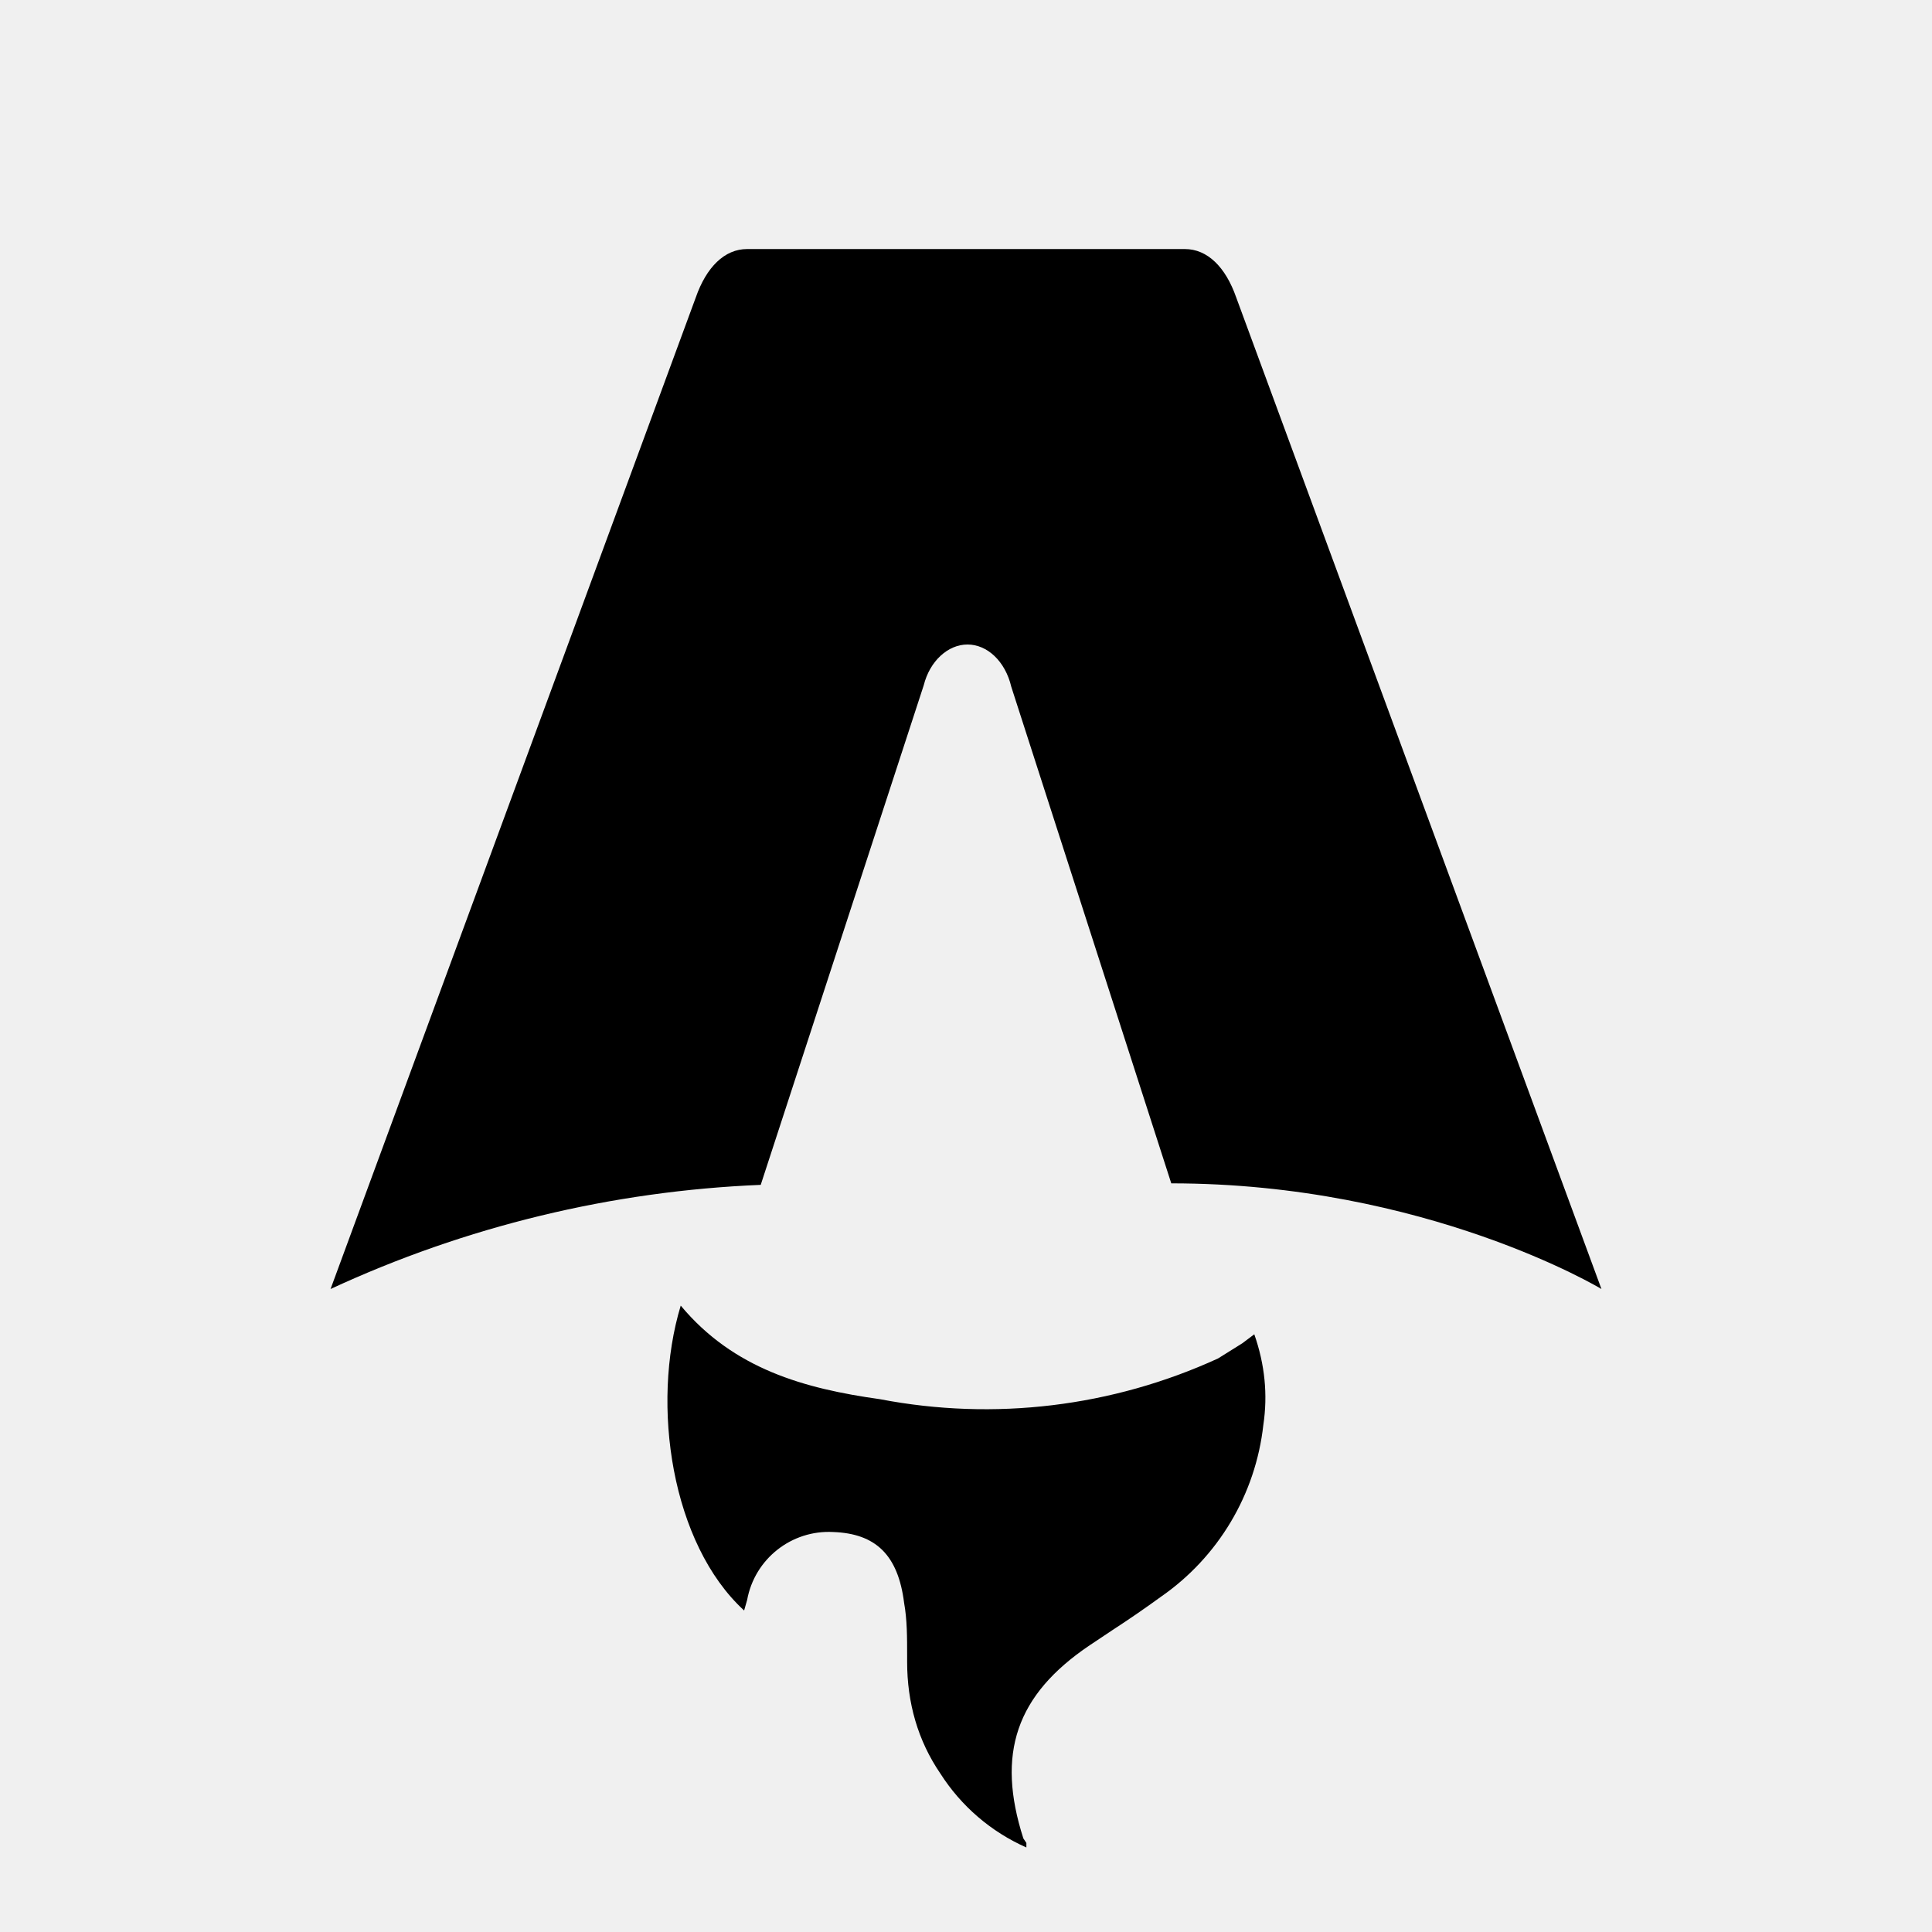
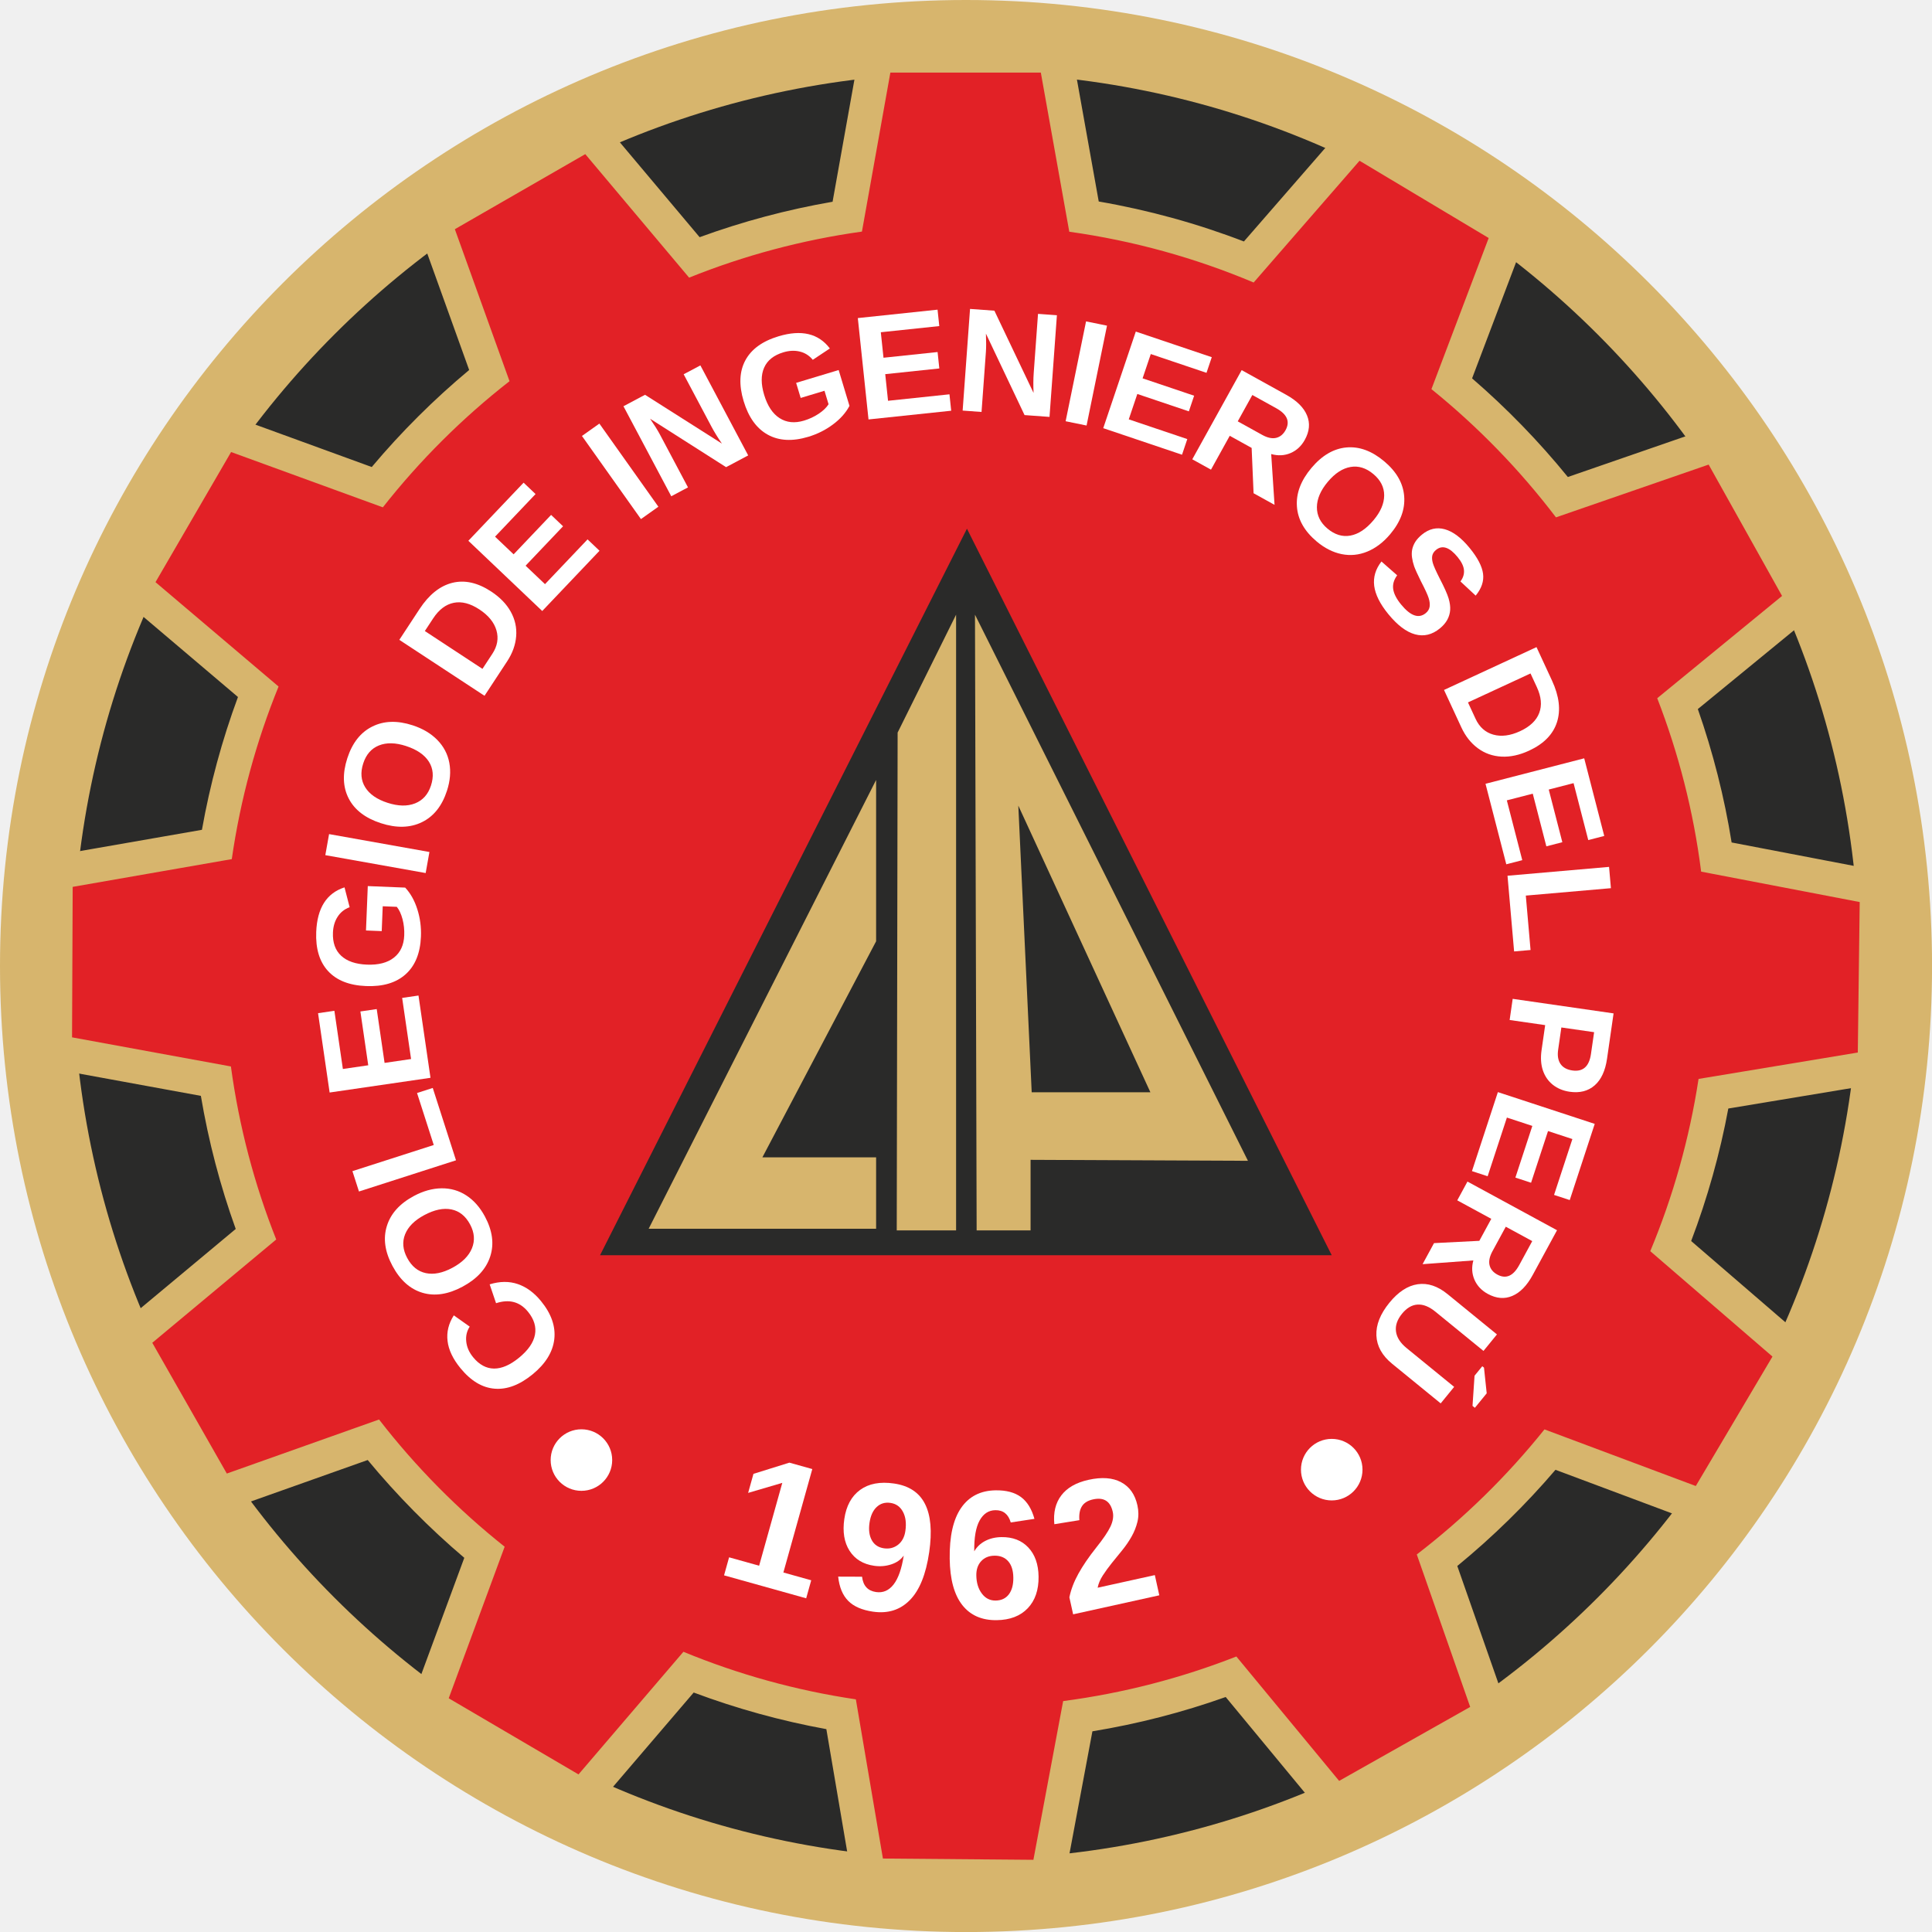
- <svg xmlns="http://www.w3.org/2000/svg" fill="none" viewBox="0 0 128 128">
-   <path d="M50.4 78.5a75.1 75.1 0 0 0-28.5 6.9l24.2-65.7c.7-2 1.9-3.2 3.4-3.2h29c1.5 0 2.7 1.2 3.4 3.2l24.2 65.7s-11.6-7-28.5-7L67 45.5c-.4-1.7-1.6-2.8-2.9-2.8-1.3 0-2.5 1.1-2.9 2.7L50.4 78.5Zm-1.1 28.2Zm-4.2-20.2c-2 6.6-.6 15.8 4.2 20.2a17.5 17.5 0 0 1 .2-.7 5.5 5.5 0 0 1 5.7-4.5c2.8.1 4.3 1.5 4.7 4.7.2 1.1.2 2.3.2 3.5v.4c0 2.7.7 5.2 2.2 7.4a13 13 0 0 0 5.7 4.9v-.3l-.2-.3c-1.8-5.6-.5-9.5 4.4-12.8l1.5-1a73 73 0 0 0 3.2-2.2 16 16 0 0 0 6.8-11.4c.3-2 .1-4-.6-6l-.8.6-1.6 1a37 37 0 0 1-22.4 2.7c-5-.7-9.7-2-13.2-6.2Z" />
-   <style>
-         path { fill: #000; }
-         @media (prefers-color-scheme: dark) {
-             path { fill: #FFF; }
-         }
+ <svg xmlns="http://www.w3.org/2000/svg" id="Capa_2" data-name="Capa 2" viewBox="0 0 396.85 396.85">
+   <defs>
+     <style>
+       .cls-1 {
+         fill: #e22126;
+       }
+ 
+       .cls-2 {
+         font-size: 37.66px;
+       }
+ 
+       .cls-2, .cls-3 {
+         font-family: Arial-BoldMT, Arial;
+         font-weight: 700;
+       }
+ 
+       .cls-2, .cls-3, .cls-4 {
+         fill: #fff;
+       }
+ 
+       .cls-5 {
+         fill: #2a2a29;
+       }
+ 
+       .cls-3 {
+         font-size: 30.42px;
+       }
+ 
+       .cls-6 {
+         fill: #d7b56d;
+       }
    </style>
+   </defs>
+   <g id="Capa_1-2" data-name="Capa 1">
+     <g>
+       <circle class="cls-6" cx="198.43" cy="198.43" r="198.43" />
+       <circle class="cls-5" cx="198.43" cy="198.43" r="183.48" />
+       <path class="cls-1" d="M178.38,385.25l-5.63-33.11c-10.71-1.77-21.24-4.67-31.35-8.65l-21.82,25.51-31.73-18.62,11.64-31.52c-8.38-6.89-16.05-14.65-22.83-23.12l-31.67,11.24-18.22-31.96,25.78-21.49c-3.83-10.14-6.6-20.7-8.24-31.46l-33.04-6.05.15-36.79,33.09-5.77c1.73-10.73,4.59-21.27,8.51-31.38l-25.6-21.71,18.48-31.81,31.57,11.5c6.85-8.41,14.58-16.11,23.03-22.93l-11.37-31.62,31.88-18.35,21.6,25.69c10.13-3.88,20.68-6.69,31.42-8.37l5.91-33.07h36.79l5.91,33.06c11.63,1.82,23,4.95,33.86,9.32l22.02-25.32,31.57,18.88-11.9,31.43c8.33,6.96,15.93,14.78,22.64,23.31l31.76-10.97,17.95,32.11-25.96,21.27c3.76,10.2,6.44,20.78,7.99,31.53l32.98,6.33-.46,36.78-33.12,5.49c-1.82,10.7-4.76,21.21-8.78,31.32l25.42,21.92-18.75,31.65-31.48-11.77c-6.92,8.36-14.71,15.99-23.21,22.74l11.11,31.72-32.04,18.08-21.38-25.87c-10.16,3.79-20.73,6.51-31.5,8.11l-6.19,33.01-36.79-.31Z" />
+       <path class="cls-6" d="M213.8,14.94l5.84,32.66c13.24,1.85,25.94,5.4,37.87,10.43l21.75-25.01,26.53,15.87-11.76,31.04c9.55,7.72,18.14,16.56,25.58,26.34l31.36-10.84,15.08,26.98-25.64,21.01c4.37,11.28,7.45,23.21,9.02,35.62l32.57,6.25-.39,30.91-32.71,5.42c-1.89,12.34-5.26,24.2-9.92,35.38l25.1,21.65-15.75,26.59-31.08-11.63c-7.68,9.58-16.49,18.21-26.23,25.69l10.97,31.32-26.92,15.19-21.11-25.55c-11.27,4.42-23.19,7.53-35.58,9.16l-6.11,32.6-30.91-.26-5.56-32.7c-12.35-1.83-24.22-5.15-35.42-9.77l-21.55,25.19-26.66-15.64,11.49-31.13c-9.61-7.64-18.28-16.42-25.8-26.13l-31.27,11.1-15.31-26.86,25.46-21.22c-4.47-11.25-7.63-23.16-9.31-35.54l-32.63-5.98.13-30.91,32.68-5.7c1.78-12.36,5.05-24.24,9.61-35.45l-25.28-21.44,15.53-26.73,31.17,11.36c7.6-9.65,16.34-18.35,26.02-25.91l-11.23-31.22,26.79-15.42,21.33,25.37c11.23-4.52,23.13-7.73,35.5-9.46l5.84-32.66h30.91M219.67,7.93h-42.66l-1.03,5.78-4.96,27.73c-9.31,1.61-18.46,4.05-27.31,7.28l-18.12-21.55-3.78-4.5-5.09,2.93-26.79,15.42-5.09,2.93,1.99,5.53,9.54,26.52c-7.24,6.04-13.95,12.72-20.01,19.93l-26.48-9.65-5.52-2.01-2.95,5.08-15.53,26.73-2.95,5.08,4.48,3.8,21.47,18.21c-3.27,8.84-5.75,17.98-7.4,27.28l-27.75,4.84-5.79,1.01-.02,5.88-.13,30.91-.02,5.88,5.78,1.06,27.71,5.07c1.57,9.32,3.97,18.48,7.16,27.34l-21.62,18.02-4.51,3.76,2.91,5.11,15.31,26.86,2.91,5.11,5.54-1.97,26.57-9.43c6.01,7.26,12.66,14,19.84,20.09l-9.76,26.44-2.04,5.51,5.07,2.97,26.66,15.64,5.07,2.97,3.82-4.47,18.3-21.39c8.84,3.31,17.97,5.83,27.25,7.52l4.72,27.76.99,5.79,5.88.05,30.91.26,5.88.05,1.08-5.78,5.19-27.68c9.32-1.53,18.5-3.89,27.38-7.05l17.93,21.69,3.74,4.53,5.12-2.89,26.92-15.19,5.12-2.89-1.94-5.55-9.32-26.61c7.29-5.98,14.05-12.59,20.17-19.76l26.41,9.88,5.5,2.06,2.99-5.06,15.75-26.59,2.99-5.06-4.45-3.84-21.32-18.38c3.35-8.83,5.91-17.95,7.63-27.22l27.78-4.61,5.8-.96.07-5.88.39-30.91.07-5.88-5.77-1.11-27.66-5.3c-1.49-9.31-3.82-18.49-6.94-27.4l21.77-17.84,4.54-3.72-2.87-5.13-15.08-26.98-2.87-5.13-5.55,1.92-26.64,9.21c-5.94-7.31-12.54-14.1-19.67-20.26l9.99-26.37,2.08-5.5-5.04-3.02-26.53-15.87-5.04-3.02-3.86,4.43-18.47,21.23c-9.63-3.7-19.62-6.45-29.82-8.21l-4.96-27.73-1.03-5.78h0Z" />
+       <g>
+         <polygon class="cls-5" points="273.55 257.84 198.62 108.6 123.25 257.84 273.55 257.84" />
+         <g>
+           <polygon class="cls-6" points="133.24 252.4 179.96 160.21 179.96 193.35 156.6 237.73 179.96 237.73 179.96 252.4 133.24 252.4" />
+           <polygon class="cls-6" points="184.38 150.48 196.39 126.26 196.39 252.73 184.2 252.73 184.38 150.48" />
+           <path class="cls-6" d="M200.27,126.26l.34,126.47h11.08v-14.49l44.65.2-56.07-112.18ZM209.17,165.48l27.13,58.88h-24.38l-2.75-58.88Z" />
+         </g>
+       </g>
+       <g>
+         <text class="cls-3" transform="translate(118.37 276.58) rotate(-129.28)">
+           <tspan x="0" y="0">C</tspan>
+         </text>
+         <text class="cls-3" transform="translate(104.91 260.41) rotate(-118.18)">
+           <tspan x="0" y="0">O</tspan>
+         </text>
+         <text class="cls-3" transform="translate(94.29 240.27) rotate(-107.82)">
+           <tspan x="0" y="0">L</tspan>
+         </text>
+         <text class="cls-3" transform="translate(88.72 223.4) rotate(-98.3)">
+           <tspan x="0" y="0">E</tspan>
+         </text>
+         <text class="cls-3" transform="translate(85.69 204.22) rotate(-87.69)">
+           <tspan x="0" y="0">G</tspan>
+         </text>
+         <text class="cls-3" transform="translate(87.08 181.33) rotate(-79.89)">
+           <tspan x="0" y="0">I</tspan>
+         </text>
+         <text class="cls-3" transform="translate(87.89 173.54) rotate(-72.01)">
+           <tspan x="0" y="0">O</tspan>
+         </text>
+         <text class="cls-3" transform="translate(95.43 151.86) rotate(-64.13)">
+           <tspan x="0" y="0"> </tspan>
+         </text>
+         <text class="cls-3" transform="translate(98.41 144.62) rotate(-56.71)">
+           <tspan x="0" y="0">D</tspan>
+         </text>
+         <text class="cls-3" transform="translate(109.98 126.98) rotate(-46.45)">
+           <tspan x="0" y="0">E</tspan>
+         </text>
+         <text class="cls-3" transform="translate(123.75 112.97) rotate(-39.49)">
+           <tspan x="0" y="0"> </tspan>
+         </text>
+         <text class="cls-3" transform="translate(130 107.8) rotate(-35.37)">
+           <tspan x="0" y="0">I</tspan>
+         </text>
+         <text class="cls-3" transform="translate(136.09 102.89) rotate(-27.97)">
+           <tspan x="0" y="0">N</tspan>
+         </text>
+         <text class="cls-3" transform="translate(154.6 92.86) rotate(-16.78)">
+           <tspan x="0" y="0">G</tspan>
+         </text>
+         <text class="cls-3" transform="translate(176.38 86.37) rotate(-6.02)">
+           <tspan x="0" y="0">E</tspan>
+         </text>
+         <text class="cls-3" transform="translate(195.71 84.19) rotate(4.16)">
+           <tspan x="0" y="0">N</tspan>
+         </text>
+         <text class="cls-3" transform="translate(216.9 86.12) rotate(11.56)">
+           <tspan x="0" y="0">I</tspan>
+         </text>
+         <text class="cls-3" transform="translate(224.69 87.3) rotate(18.63)">
+           <tspan x="0" y="0">E</tspan>
+         </text>
+         <text class="cls-3" transform="translate(243.13 93.36) rotate(28.98)">
+           <tspan x="0" y="0">R</tspan>
+         </text>
+         <text class="cls-3" transform="translate(261.62 103.4) rotate(40.08)">
+           <tspan x="0" y="0">O</tspan>
+         </text>
+         <text class="cls-3" transform="translate(278.99 118.11) rotate(50.74)">
+           <tspan x="0" y="0">S</tspan>
+         </text>
+         <text class="cls-3" transform="translate(291.18 133.54) rotate(57.72)">
+           <tspan x="0" y="0"> </tspan>
+         </text>
+         <text class="cls-3" transform="translate(295.76 139.88) rotate(65.15)">
+           <tspan x="0" y="0">D</tspan>
+         </text>
+         <text class="cls-3" transform="translate(304.63 159.03) rotate(75.53)">
+           <tspan x="0" y="0">E</tspan>
+         </text>
+         <text class="cls-3" transform="translate(309.48 177.86) rotate(85.02)">
+           <tspan x="0" y="0">L</tspan>
+         </text>
+         <text class="cls-3" transform="translate(310.79 195.28) rotate(91.25)">
+           <tspan x="0" y="0"> </tspan>
+         </text>
+         <text class="cls-3" transform="translate(311.01 203.16) rotate(98.21)">
+           <tspan x="0" y="0">P</tspan>
+         </text>
+         <text class="cls-3" transform="translate(308.31 222.4) rotate(108.16)">
+           <tspan x="0" y="0">E</tspan>
+         </text>
+         <text class="cls-3" transform="translate(302.4 240.92) rotate(118.52)">
+           <tspan x="0" y="0">R</tspan>
+         </text>
+         <text class="cls-3" transform="translate(292.42 259.45) rotate(129.21)">
+           <tspan x="0" y="0">Ú</tspan>
+         </text>
+       </g>
+       <circle class="cls-4" cx="119.43" cy="299.91" r="6.32" />
+       <circle class="cls-4" cx="273.55" cy="301.88" r="6.32" />
+       <g>
+         <text class="cls-2" transform="translate(146.44 322.95) rotate(15.62)">
+           <tspan x="0" y="0">1</tspan>
+         </text>
+         <text class="cls-2" transform="translate(169.6 329.26) rotate(8.26)">
+           <tspan x="0" y="0">9</tspan>
+         </text>
+         <text class="cls-2" transform="translate(193.87 332.57) rotate(-.78)">
+           <tspan x="0" y="0">6</tspan>
+         </text>
+         <text class="cls-2" transform="translate(219.15 331.88) rotate(-12.45)">
+           <tspan x="0" y="0">2</tspan>
+         </text>
+       </g>
+     </g>
+   </g>
</svg>
